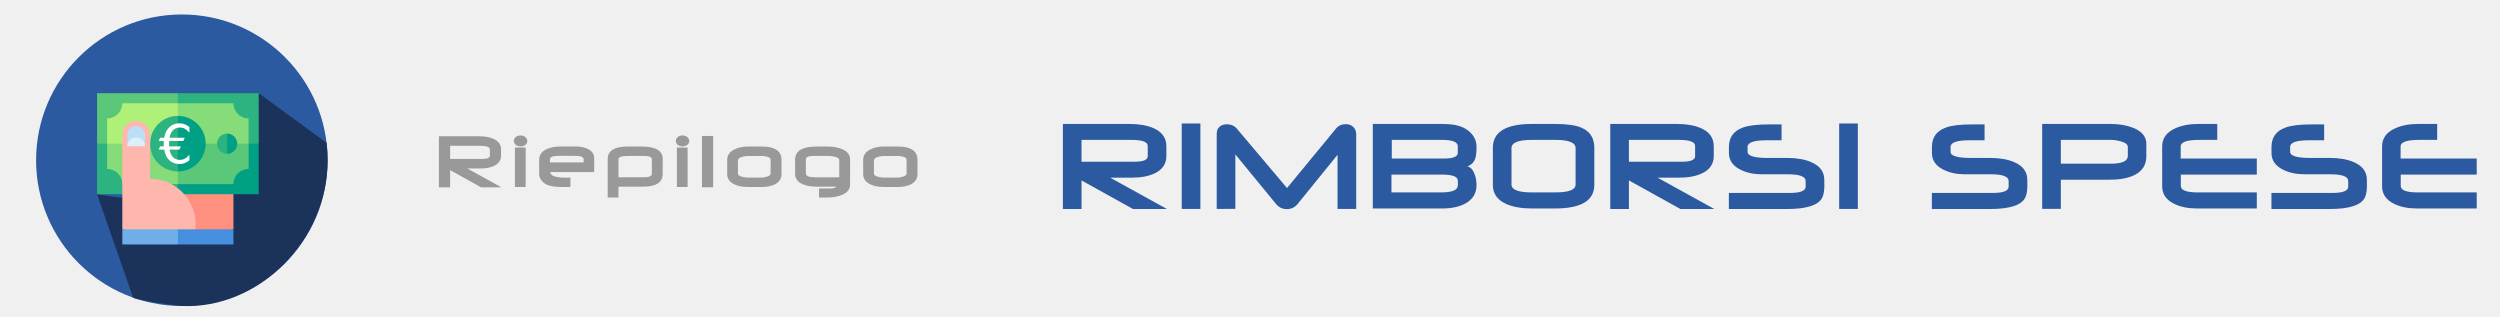
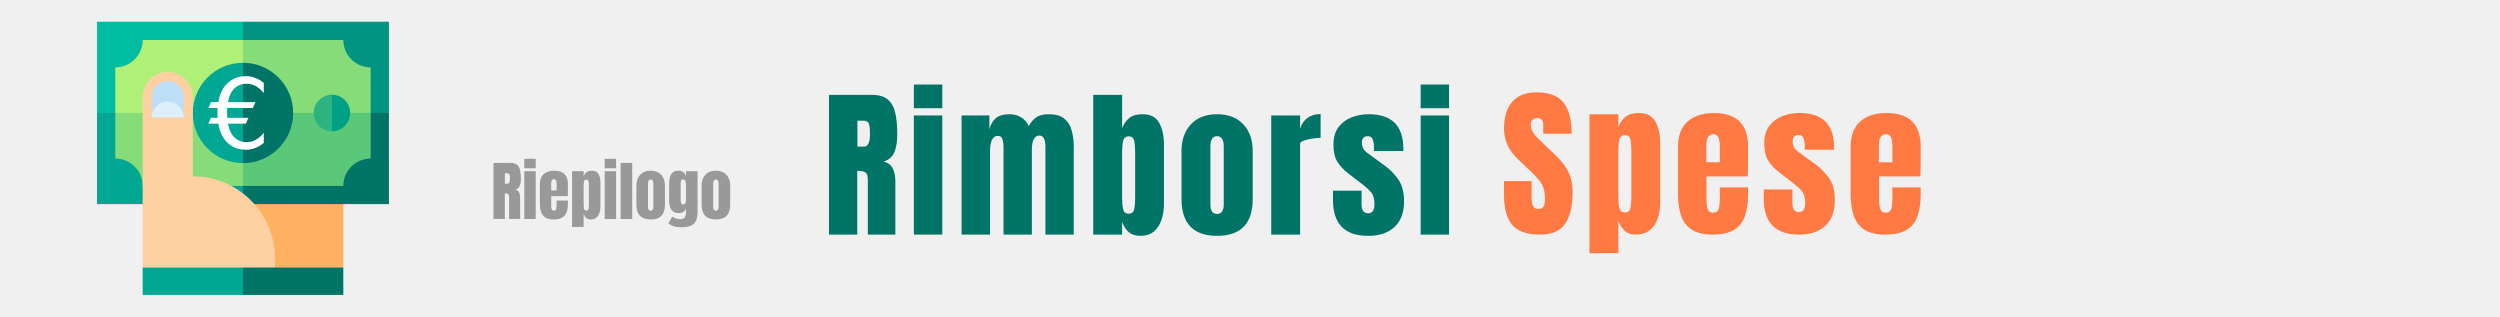
<svg xmlns="http://www.w3.org/2000/svg" version="1.1" id="Layer_1" x="0px" y="0px" viewBox="0 0 340.157 43.087" xml:space="preserve" width="90mm" height="11.4mm">
  <defs id="defs53">










	
	






		
		
		
	
	
	
</defs>
  <g id="g20">
</g>
  <g id="g22">
</g>
  <g id="g24">
</g>
  <g id="g26">
</g>
  <g id="g28">
</g>
  <g id="g30">
</g>
  <g id="g32">
</g>
  <g id="g34">
</g>
  <g id="g36">
</g>
  <g id="g38">
</g>
  <g id="g40">
</g>
  <g id="g42">
</g>
  <g id="g44">
</g>
  <g id="g46">
</g>
  <g id="g48">
</g>
  <g id="g20-0" transform="translate(-244.0268,19.04047)">
</g>
  <g id="g22-6" transform="translate(-244.0268,19.04047)">
</g>
  <g id="g24-1" transform="translate(-244.0268,19.04047)">
</g>
  <g id="g26-5" transform="translate(-244.0268,19.04047)">
</g>
  <g id="g28-5" transform="translate(-244.0268,19.04047)">
</g>
  <g id="g30-4" transform="translate(-244.0268,19.04047)">
</g>
  <g id="g32-7" transform="translate(-244.0268,19.04047)">
</g>
  <g id="g34-6" transform="translate(-244.0268,19.04047)">
</g>
  <g id="g36-5" transform="translate(-244.0268,19.04047)">
</g>
  <g id="g38-6" transform="translate(-244.0268,19.04047)">
</g>
  <g id="g40-9" transform="translate(-244.0268,19.04047)">
</g>
  <g id="g42-3" transform="translate(-244.0268,19.04047)">
</g>
  <g id="g44-7" transform="translate(-244.0268,19.04047)">
</g>
  <g id="g46-4" transform="translate(-244.0268,19.04047)">
</g>
  <g id="g48-5" transform="translate(-244.0268,19.04047)">
</g>
  <g id="g714" transform="translate(-894.2812,-113.6921)">
</g>
  <g id="g716" transform="translate(-894.2812,-113.6921)">
</g>
  <g id="g718" transform="translate(-894.2812,-113.6921)">
</g>
  <g id="g720" transform="translate(-894.2812,-113.6921)">
</g>
  <g id="g722" transform="translate(-894.2812,-113.6921)">
</g>
  <g id="g724" transform="translate(-894.2812,-113.6921)">
</g>
  <g id="g726" transform="translate(-894.2812,-113.6921)">
</g>
  <g id="g728" transform="translate(-894.2812,-113.6921)">
</g>
  <g id="g730" transform="translate(-894.2812,-113.6921)">
</g>
  <g id="g732" transform="translate(-894.2812,-113.6921)">
</g>
  <g id="g734" transform="translate(-894.2812,-113.6921)">
</g>
  <g id="g736" transform="translate(-894.2812,-113.6921)">
</g>
  <g id="g738" transform="translate(-894.2812,-113.6921)">
</g>
  <g id="g740" transform="translate(-894.2812,-113.6921)">
</g>
  <g id="g742" transform="translate(-894.2812,-113.6921)">
</g>
  <g id="g1601" transform="matrix(0.2206204,0,0,0.2206204,-168.8953,20.19844)">
</g>
  <g id="g1603" transform="matrix(0.2206204,0,0,0.2206204,-168.8953,20.19844)">
</g>
  <g id="g1605" transform="matrix(0.2206204,0,0,0.2206204,-168.8953,20.19844)">
</g>
  <g id="g1607" transform="matrix(0.2206204,0,0,0.2206204,-168.8953,20.19844)">
</g>
  <g id="g1609" transform="matrix(0.2206204,0,0,0.2206204,-168.8953,20.19844)">
</g>
  <g id="g1611" transform="matrix(0.2206204,0,0,0.2206204,-168.8953,20.19844)">
</g>
  <g id="g1613" transform="matrix(0.2206204,0,0,0.2206204,-168.8953,20.19844)">
</g>
  <g id="g1615" transform="matrix(0.2206204,0,0,0.2206204,-168.8953,20.19844)">
</g>
  <g id="g1617" transform="matrix(0.2206204,0,0,0.2206204,-168.8953,20.19844)">
</g>
  <g id="g1619" transform="matrix(0.2206204,0,0,0.2206204,-168.8953,20.19844)">
</g>
  <g id="g1621" transform="matrix(0.2206204,0,0,0.2206204,-168.8953,20.19844)">
</g>
  <g id="g1623" transform="matrix(0.2206204,0,0,0.2206204,-168.8953,20.19844)">
</g>
  <g id="g1625" transform="matrix(0.2206204,0,0,0.2206204,-168.8953,20.19844)">
</g>
  <g id="g1627" transform="matrix(0.2206204,0,0,0.2206204,-168.8953,20.19844)">
</g>
  <g id="g1629" transform="matrix(0.2206204,0,0,0.2206204,-168.8953,20.19844)">
</g>
-   <g id="g991" transform="matrix(0.3927437,0,0,0.3927437,-14.53219,1.183016)">
-     <circle style="fill:#2c5aa0;fill-opacity:1;stroke-width:0.197" cx="100" cy="52.5" r="50.5" id="circle2" />
-     <path style="fill:#1b335a;fill-opacity:1;stroke-width:0.197" d="M 150.141,46.473 126.623,29.269 c -24.049,21.291 -14.466,42.532 -56,35 l 12.48,35.82 c 1.041,0.908 15.248,2.839 16.897,2.911 26.623,1.164 50.5,-22.61 50.5,-50.5 0,-2.04 -0.124,-4.051 -0.359,-6.027 z" id="path4" />
-     <polygon style="fill:#ff9080;fill-opacity:1" points="232.626,439.657 378.435,411.27 378.435,272.7 256,272.7 " id="polygon1555" transform="matrix(0.1572265,0,0,0.1572265,58.37306,11.76916)" />
-     <polygon style="fill:#00a085" points="434.087,222.609 434.087,333.913 256,333.913 222.609,155.826 " id="polygon1557" transform="matrix(0.1572265,0,0,0.1572265,58.37306,11.76916)" />
-     <polygon style="fill:#2db37f" points="434.087,111.304 434.087,222.609 222.609,222.609 256,111.304 " id="polygon1559" transform="matrix(0.1572265,0,0,0.1572265,58.37306,11.76916)" />
-     <path style="fill:#5ac779;stroke-width:0.157" d="M 117.873,60.769 H 98.623 l -5.25,-21 29.75,7 v 8.75 c -2.9,0 -5.25,2.35 -5.25,5.25 z" id="path1561" />
-     <path style="fill:#85dc79;stroke-width:0.157" d="M 123.123,46.769 H 93.373 L 98.623,32.769 h 19.25 c 0,2.9 2.35,5.25 5.25,5.25 z" id="path1563" />
-     <polygon style="fill:#2db37f" points="222.609,155.826 77.913,222.609 77.913,333.913 256,333.913 256,311.652 " id="polygon1565" transform="matrix(0.1572265,0,0,0.1572265,58.37306,11.76916)" />
-     <polygon style="fill:#5ac779" points="256,111.304 77.913,111.304 77.913,222.609 233.739,222.609 256,133.565 " id="polygon1567" transform="matrix(0.1572265,0,0,0.1572265,58.37306,11.76916)" />
-     <path style="fill:#85dc79;stroke-width:0.157" d="M 79.373,60.769 H 98.623 V 39.769 l -24.5,7 v 8.75 c 2.9,0 5.25,2.35 5.25,5.25 z" id="path1569" />
-     <path style="fill:#aff078;stroke-width:0.157" d="M 74.123,46.769 H 98.623 V 32.769 H 79.373 c 0,2.9 -2.35,5.25 -5.25,5.25 z" id="path1571" />
-     <path style="fill:#00a085;stroke-width:0.157" d="m 98.623,37.144 -5.44,9.625 5.44,9.625 c 5.316,0 9.625,-4.309 9.625,-9.625 0,-5.316 -4.309,-9.625 -9.625,-9.625 z" id="path1573" />
-     <path style="fill:#2db37f;stroke-width:0.157" d="m 88.998,46.769 c 0,5.316 4.309,9.625 9.625,9.625 V 37.144 c -5.316,0 -9.625,4.309 -9.625,9.625 z" id="path1575" />
-     <path style="fill:#ffb7ad;fill-opacity:1;stroke-width:0.157" d="m 88.998,58.932 c 0,-7.615 0,-15.225 0,-15.225 0,-2.657 -2.155,-4.813 -4.813,-4.813 -2.657,0 -4.813,2.155 -4.813,4.813 v 32.725 l 25.375,4.907 v -6.657 c 1.6e-4,-8.699 -7.051,-15.75 -15.75,-15.75 z" id="path1577" />
-     <path style="fill:#bcdef7;stroke-width:0.157" d="m 81.123,43.644 v 4 l 3.062,-1 3.062,1 v -4.002 c 0,-1.652 -1.374,-2.998 -3.062,-2.998 -1.689,0 -3.062,1.346 -3.062,3 z" id="path1579" />
-     <path style="fill:#ddeffb;stroke-width:0.157" d="m 81.123,47.644 6.125,-0.002 c 0,-1.687 -1.374,-3.061 -3.062,-3.061 -1.689,0 -3.063,1.374 -3.063,3.062 z" id="path1581" />
-     <polygon style="fill:#458fde" points="256,444.661 378.435,444.661 378.435,411.27 256,411.27 232.626,427.965 " id="polygon1587" transform="matrix(0.1572265,0,0,0.1572265,58.37306,11.76916)" />
-     <rect x="79.373" y="76.432" style="fill:#6faee8;stroke-width:0.157" width="19.25" height="5.25" id="rect1591" />
-     <path style="fill:#00a085;stroke-width:0.157" d="m 115.686,43.269 -1.978,3.5 1.978,3.5 c 1.933,0 3.5,-1.567 3.5,-3.5 0,-1.933 -1.567,-3.5 -3.5,-3.5 z" id="path1593" />
-     <path style="fill:#2db37f;stroke-width:0.157" d="m 112.186,46.769 c 0,1.933 1.567,3.5 3.5,3.5 v -7 c -1.933,0 -3.5,1.567 -3.5,3.5 z" id="path1595" />
-     <g aria-label="€" id="text1961" style="font-size:18.667px;font-family:Neuropolitical;-inkscape-font-specification:Neuropolitical;fill:#ffffff;stroke-width:2;stroke-linecap:round;stroke-linejoin:round">
-       <path d="m 102.612,41.004 v 1.941 q -0.829,-0.957 -1.604,-1.367 -0.766,-0.41 -1.695,-0.41 -1.431,0 -2.352,0.911 -0.921,0.911 -1.212,2.616 h 5.259 l -0.501,1.121 h -4.904 q -0.018,0.219 -0.027,0.428 0,0.21 0,0.529 0,0.292 0,0.501 0.009,0.21 0.027,0.428 h 4.065 l -0.51,1.121 h -3.409 q 0.292,1.704 1.212,2.625 0.921,0.921 2.352,0.921 0.93,0 1.695,-0.41 0.775,-0.41 1.604,-1.367 v 1.923 q -0.811,0.656 -1.659,0.984 -0.839,0.328 -1.714,0.328 -2.16,0 -3.573,-1.322 -1.404,-1.322 -1.768,-3.682 h -1.923 l 0.501,-1.121 h 1.267 q 0,-0.21 -0.009,-0.419 0,-0.219 0,-0.51 0,-0.319 0,-0.529 0.009,-0.219 0.009,-0.428 h -1.768 l 0.501,-1.121 h 1.422 q 0.365,-2.342 1.777,-3.664 1.413,-1.322 3.564,-1.322 0.893,0 1.732,0.328 0.848,0.319 1.641,0.966 z" id="path2071" />
+   <g id="g20-5" transform="translate(-41.01805,-59.40669)">
+ </g>
+   <g id="g22-3" transform="translate(-41.01805,-59.40669)">
+ </g>
+   <g id="g24-5" transform="translate(-41.01805,-59.40669)">
+ </g>
+   <g id="g26-6" transform="translate(-41.01805,-59.40669)">
+ </g>
+   <g id="g28-2" transform="translate(-41.01805,-59.40669)">
+ </g>
+   <g id="g30-9" transform="translate(-41.01805,-59.40669)">
+ </g>
+   <g id="g32-1" transform="translate(-41.01805,-59.40669)">
+ </g>
+   <g id="g34-2" transform="translate(-41.01805,-59.40669)">
+ </g>
+   <g id="g36-7" transform="translate(-41.01805,-59.40669)">
+ </g>
+   <g id="g38-0" transform="translate(-41.01805,-59.40669)">
+ </g>
+   <g id="g40-93" transform="translate(-41.01805,-59.40669)">
+ </g>
+   <g id="g42-6" transform="translate(-41.01805,-59.40669)">
+ </g>
+   <g id="g44-0" transform="translate(-41.01805,-59.40669)">
+ </g>
+   <g id="g46-6" transform="translate(-41.01805,-59.40669)">
+ </g>
+   <g id="g48-2" transform="translate(-41.01805,-59.40669)">
+ </g>
+   <g id="g20-0-6" transform="translate(-285.0448,-40.36622)">
+ </g>
+   <g id="g22-6-1" transform="translate(-285.0448,-40.36622)">
+ </g>
+   <g id="g24-1-8" transform="translate(-285.0448,-40.36622)">
+ </g>
+   <g id="g26-5-7" transform="translate(-285.0448,-40.36622)">
+ </g>
+   <g id="g28-5-9" transform="translate(-285.0448,-40.36622)">
+ </g>
+   <g id="g30-4-2" transform="translate(-285.0448,-40.36622)">
+ </g>
+   <g id="g32-7-0" transform="translate(-285.0448,-40.36622)">
+ </g>
+   <g id="g34-6-2" transform="translate(-285.0448,-40.36622)">
+ </g>
+   <g id="g36-5-3" transform="translate(-285.0448,-40.36622)">
+ </g>
+   <g id="g38-6-7" transform="translate(-285.0448,-40.36622)">
+ </g>
+   <g id="g40-9-5" transform="translate(-285.0448,-40.36622)">
+ </g>
+   <g id="g42-3-9" transform="translate(-285.0448,-40.36622)">
+ </g>
+   <g id="g44-7-2" transform="translate(-285.0448,-40.36622)">
+ </g>
+   <g id="g46-4-2" transform="translate(-285.0448,-40.36622)">
+ </g>
+   <g id="g48-5-8" transform="translate(-285.0448,-40.36622)">
+ </g>
+   <g id="g714-9" transform="translate(-935.2993,-173.0988)">
+ </g>
+   <g id="g716-7" transform="translate(-935.2993,-173.0988)">
+ </g>
+   <g id="g718-3" transform="translate(-935.2993,-173.0988)">
+ </g>
+   <g id="g720-6" transform="translate(-935.2993,-173.0988)">
+ </g>
+   <g id="g722-1" transform="translate(-935.2993,-173.0988)">
+ </g>
+   <g id="g724-2" transform="translate(-935.2993,-173.0988)">
+ </g>
+   <g id="g726-9" transform="translate(-935.2993,-173.0988)">
+ </g>
+   <g id="g728-3" transform="translate(-935.2993,-173.0988)">
+ </g>
+   <g id="g730-1" transform="translate(-935.2993,-173.0988)">
+ </g>
+   <g id="g732-9" transform="translate(-935.2993,-173.0988)">
+ </g>
+   <g id="g734-4" transform="translate(-935.2993,-173.0988)">
+ </g>
+   <g id="g736-7" transform="translate(-935.2993,-173.0988)">
+ </g>
+   <g id="g738-8" transform="translate(-935.2993,-173.0988)">
+ </g>
+   <g id="g740-4" transform="translate(-935.2993,-173.0988)">
+ </g>
+   <g id="g742-5" transform="translate(-935.2993,-173.0988)">
+ </g>
+   <g id="g1601-0" transform="matrix(0.2206204,0,0,0.2206204,-209.9134,-39.20825)">
+ </g>
+   <g id="g1603-3" transform="matrix(0.2206204,0,0,0.2206204,-209.9134,-39.20825)">
+ </g>
+   <g id="g1605-6" transform="matrix(0.2206204,0,0,0.2206204,-209.9134,-39.20825)">
+ </g>
+   <g id="g1607-1" transform="matrix(0.2206204,0,0,0.2206204,-209.9134,-39.20825)">
+ </g>
+   <g id="g1609-0" transform="matrix(0.2206204,0,0,0.2206204,-209.9134,-39.20825)">
+ </g>
+   <g id="g1611-6" transform="matrix(0.2206204,0,0,0.2206204,-209.9134,-39.20825)">
+ </g>
+   <g id="g1613-3" transform="matrix(0.2206204,0,0,0.2206204,-209.9134,-39.20825)">
+ </g>
+   <g id="g1615-2" transform="matrix(0.2206204,0,0,0.2206204,-209.9134,-39.20825)">
+ </g>
+   <g id="g1617-0" transform="matrix(0.2206204,0,0,0.2206204,-209.9134,-39.20825)">
+ </g>
+   <g id="g1619-6" transform="matrix(0.2206204,0,0,0.2206204,-209.9134,-39.20825)">
+ </g>
+   <g id="g1621-1" transform="matrix(0.2206204,0,0,0.2206204,-209.9134,-39.20825)">
+ </g>
+   <g id="g1623-5" transform="matrix(0.2206204,0,0,0.2206204,-209.9134,-39.20825)">
+ </g>
+   <g id="g1625-5" transform="matrix(0.2206204,0,0,0.2206204,-209.9134,-39.20825)">
+ </g>
+   <g id="g1627-4" transform="matrix(0.2206204,0,0,0.2206204,-209.9134,-39.20825)">
+ </g>
+   <g id="g1629-7" transform="matrix(0.2206204,0,0,0.2206204,-209.9134,-39.20825)">
+ </g>
+   <g id="g1" transform="translate(0,59.65882)">
+     <path d="M 112.795,-27.742 V -46.754 h 5.833 q 1.458,0 2.204,0.67 0.745,0.659 0.994,1.858 0.259,1.188 0.259,2.798 0,1.556 -0.4,2.484 -0.389,0.929 -1.48,1.285 0.897,0.184 1.253,0.897 0.367,0.702 0.367,1.826 v 7.194 h -3.748 v -7.443 q 0,-0.832 -0.346,-1.026 -0.335,-0.205 -1.091,-0.205 v 8.674 z m 3.867,-11.969 h 0.918 q 0.789,0 0.789,-1.718 0,-1.113 -0.173,-1.458 -0.173,-0.346 -0.648,-0.346 h -0.886 z m 7.681,-5.228 v -3.219 h 3.867 v 3.219 z m 0,17.197 v -16.203 h 3.867 v 16.203 z m 6.493,0 v -16.203 h 3.781 v 1.88 q 0.259,-0.994 0.886,-1.523 0.627,-0.529 1.836,-0.529 0.972,0 1.653,0.454 0.691,0.443 0.972,1.177 0.443,-0.799 1.037,-1.21 0.605,-0.421 1.718,-0.421 1.35,0 2.074,0.583 0.735,0.573 1.015,1.599 0.292,1.015 0.292,2.355 v 11.839 h -3.856 v -11.904 q 0,-1.566 -0.799,-1.566 -0.421,0 -0.648,0.292 -0.227,0.281 -0.313,0.702 -0.086,0.421 -0.086,0.843 v 11.634 h -3.856 v -11.904 q 0,-0.508 -0.13,-1.015 -0.119,-0.508 -0.627,-0.508 -0.432,0 -0.67,0.313 -0.238,0.313 -0.324,0.778 -0.086,0.454 -0.086,0.897 v 11.439 z m 24.338,0.173 q -0.951,0 -1.545,-0.464 -0.594,-0.475 -0.951,-1.437 v 1.728 h -3.932 V -46.754 h 3.932 v 4.537 q 0.356,-0.897 0.983,-1.393 0.637,-0.508 1.815,-0.508 1.588,0 2.236,1.156 0.659,1.156 0.659,3.025 v 7.972 q 0,1.242 -0.346,2.247 -0.335,0.994 -1.048,1.577 -0.702,0.573 -1.804,0.573 z m -1.599,-3.014 q 0.616,0 0.745,-0.605 0.13,-0.605 0.13,-1.491 v -6.33 q 0,-0.897 -0.13,-1.491 -0.13,-0.605 -0.735,-0.605 -0.627,0 -0.767,0.616 -0.14,0.605 -0.14,1.48 v 6.33 q 0,0.875 0.14,1.491 0.14,0.605 0.756,0.605 z m 12.023,3.014 q -4.839,0 -4.839,-5.023 v -6.503 q 0,-2.29 1.285,-3.651 1.285,-1.372 3.554,-1.372 2.279,0 3.565,1.372 1.285,1.361 1.285,3.651 v 6.503 q 0,5.023 -4.85,5.023 z m 0,-2.981 q 0.486,0 0.691,-0.346 0.216,-0.356 0.216,-0.897 v -7.918 q 0,-1.415 -0.907,-1.415 -0.907,0 -0.907,1.415 v 7.918 q 0,0.54 0.205,0.897 0.216,0.346 0.702,0.346 z m 7.368,2.809 v -16.203 h 3.932 v 1.804 q 0.281,-0.94 0.994,-1.469 0.713,-0.529 1.793,-0.529 v 3.23 q -0.475,0 -1.134,0.108 -0.659,0.097 -1.156,0.281 -0.497,0.173 -0.497,0.389 v 12.39 z m 13.201,0.173 q -4.796,0 -4.796,-4.861 v -1.285 h 3.889 v 1.901 q 0,0.551 0.216,0.864 0.216,0.313 0.691,0.313 0.843,0 0.843,-1.264 0,-1.059 -0.443,-1.577 -0.443,-0.529 -1.08,-1.015 l -2.063,-1.588 q -0.972,-0.756 -1.48,-1.599 -0.508,-0.843 -0.508,-2.344 0,-1.393 0.659,-2.301 0.67,-0.907 1.761,-1.35 1.102,-0.443 2.376,-0.443 4.71,0 4.71,4.699 v 0.302 h -3.997 v -0.616 q 0,-0.486 -0.173,-0.94 -0.162,-0.454 -0.648,-0.454 -0.821,0 -0.821,0.864 0,0.875 0.691,1.372 l 2.398,1.75 q 1.123,0.81 1.88,1.923 0.767,1.113 0.767,2.96 0,2.29 -1.307,3.489 -1.296,1.199 -3.565,1.199 z m 7.13,-17.37 v -3.219 h 3.867 v 3.219 z m 0,17.197 v -16.203 h 3.867 v 16.203 z" id="path3" style="font-size:20.265px;font-family:Anton;-inkscape-font-specification:Anton;letter-spacing:1px;fill:#007567;fill-opacity:1;stroke-width:1.844" aria-label="Rimborsi" />
+     <path d="m 209.544,-27.735 q -2.603,0 -3.759,-1.296 -1.145,-1.296 -1.145,-4.126 v -1.858 h 3.759 v 2.376 q 0,0.659 0.194,1.037 0.205,0.367 0.702,0.367 0.519,0 0.713,-0.302 0.205,-0.302 0.205,-0.994 0,-0.875 -0.173,-1.458 -0.173,-0.594 -0.605,-1.123 -0.421,-0.54 -1.177,-1.253 l -1.707,-1.62 q -1.912,-1.804 -1.912,-4.126 0,-2.43 1.123,-3.705 1.134,-1.275 3.273,-1.275 2.614,0 3.705,1.393 1.102,1.393 1.102,4.234 h -3.867 v -1.307 q 0,-0.389 -0.227,-0.605 -0.216,-0.216 -0.594,-0.216 -0.454,0 -0.67,0.259 -0.205,0.248 -0.205,0.648 0,0.4 0.216,0.864 0.216,0.464 0.853,1.069 l 2.193,2.106 q 0.659,0.627 1.21,1.329 0.551,0.691 0.886,1.62 0.335,0.918 0.335,2.247 0,2.679 -0.994,4.202 -0.983,1.512 -3.435,1.512 z m 6.72,2.528 v -18.904 h 3.932 v 1.728 q 0.356,-0.897 0.983,-1.393 0.637,-0.508 1.815,-0.508 1.588,0 2.236,1.156 0.659,1.156 0.659,3.025 v 7.972 q 0,1.242 -0.356,2.247 -0.346,0.994 -1.102,1.577 -0.745,0.573 -1.955,0.573 -1.577,0 -2.279,-1.901 v 4.429 z m 4.85,-5.542 q 0.605,0 0.724,-0.605 0.13,-0.605 0.13,-1.491 v -6.33 q 0,-0.897 -0.13,-1.491 -0.119,-0.605 -0.724,-0.605 -0.627,0 -0.778,0.616 -0.14,0.605 -0.14,1.48 v 6.33 q 0,0.875 0.14,1.491 0.151,0.605 0.778,0.605 z m 11.872,3.014 q -1.728,0 -2.755,-0.648 -1.026,-0.648 -1.469,-1.869 -0.443,-1.221 -0.443,-2.938 v -6.514 q 0,-2.258 1.296,-3.413 1.296,-1.167 3.565,-1.167 4.667,0 4.667,4.58 v 1.177 q 0,2.139 -0.043,2.873 h -5.617 v 3.133 q 0,0.432 0.054,0.853 0.054,0.41 0.238,0.681 0.194,0.27 0.616,0.27 0.605,0 0.756,-0.519 0.151,-0.529 0.151,-1.372 v -1.556 h 3.846 v 0.918 q 0,1.815 -0.454,3.046 -0.443,1.221 -1.512,1.847 -1.059,0.616 -2.895,0.616 z m -0.821,-9.841 h 1.836 v -2.182 q 0,-0.875 -0.216,-1.253 -0.216,-0.389 -0.648,-0.389 -0.464,0 -0.724,0.367 -0.248,0.367 -0.248,1.275 z m 12.618,9.841 q -4.796,0 -4.796,-4.861 v -1.285 h 3.889 v 1.901 q 0,0.551 0.216,0.864 0.216,0.313 0.691,0.313 0.843,0 0.843,-1.264 0,-1.059 -0.443,-1.577 -0.443,-0.529 -1.08,-1.015 l -2.063,-1.588 q -0.972,-0.756 -1.48,-1.599 -0.508,-0.843 -0.508,-2.344 0,-1.393 0.659,-2.301 0.67,-0.907 1.761,-1.35 1.102,-0.443 2.376,-0.443 4.71,0 4.71,4.699 v 0.302 h -3.997 v -0.616 q 0,-0.486 -0.173,-0.94 -0.162,-0.454 -0.648,-0.454 -0.821,0 -0.821,0.864 0,0.875 0.691,1.372 l 2.398,1.75 q 1.123,0.81 1.88,1.923 0.767,1.113 0.767,2.96 0,2.29 -1.307,3.489 -1.296,1.199 -3.565,1.199 z m 11.689,0 q -1.728,0 -2.755,-0.648 -1.026,-0.648 -1.469,-1.869 -0.443,-1.221 -0.443,-2.938 v -6.514 q 0,-2.258 1.296,-3.413 1.296,-1.167 3.565,-1.167 4.667,0 4.667,4.58 v 1.177 q 0,2.139 -0.043,2.873 h -5.617 v 3.133 q 0,0.432 0.054,0.853 0.054,0.41 0.238,0.681 0.194,0.27 0.616,0.27 0.605,0 0.756,-0.519 0.151,-0.529 0.151,-1.372 v -1.556 h 3.846 v 0.918 q 0,1.815 -0.454,3.046 -0.443,1.221 -1.512,1.847 -1.059,0.616 -2.895,0.616 z m -0.821,-9.841 h 1.836 v -2.182 q 0,-0.875 -0.216,-1.253 -0.216,-0.389 -0.648,-0.389 -0.465,0 -0.724,0.367 -0.248,0.367 -0.248,1.275 z" id="path2" style="font-size:20.265px;font-family:Anton;-inkscape-font-specification:Anton;letter-spacing:1px;fill:#ff7942;stroke-width:1.844" aria-label="Spese" />
+     <g id="g3" transform="matrix(0.6025223,0,0,0.6025223,75.5348,-45.99296)">
+       <polygon style="fill:#ffb161;fill-opacity:1" points="378.435,272.7 256,272.7 232.626,439.657 378.435,411.27 " id="polygon1555-1" transform="matrix(0.1850566,0,0,0.1850566,-117.8672,-38.36839)" />
+       <polygon style="fill:#007567;fill-opacity:1" points="256,333.913 222.609,155.826 434.087,222.609 434.087,333.913 " id="polygon1557-7" transform="matrix(0.1850566,0,0,0.1850566,-117.8672,-38.36839)" />
+       <polygon style="fill:#009481;fill-opacity:1" points="222.609,222.609 256,111.304 434.087,111.304 434.087,222.609 " id="polygon1559-5" transform="matrix(0.1850566,0,0,0.1850566,-117.8672,-38.36839)" />
+       <path style="fill:#5ac779;stroke-width:0.185" d="m -47.835,19.305 h -22.657 l -6.179,-24.717 35.016,8.239 V 13.126 c -3.413,0 -6.179,2.766 -6.179,6.179 z" id="path1561-9" />
+       <path style="fill:#85dc79;stroke-width:0.185" d="m -41.656,2.827 h -35.016 l 6.179,-16.478 h 22.657 c 0,3.413 2.766,6.179 6.179,6.179 z" id="path1563-6" />
+       <polygon style="fill:#00a893;fill-opacity:1" points="77.913,333.913 256,333.913 256,311.652 222.609,155.826 77.913,222.609 " id="polygon1565-2" transform="matrix(0.1850566,0,0,0.1850566,-117.8672,-38.36839)" />
+       <polygon style="fill:#00bda2;fill-opacity:1" points="77.913,222.609 233.739,222.609 256,133.565 256,111.304 77.913,111.304 " id="polygon1567-1" transform="matrix(0.1850566,0,0,0.1850566,-117.8672,-38.36839)" />
+       <path style="fill:#85dc79;stroke-width:0.185" d="m -93.15,19.305 h 22.657 V -5.412 L -99.329,2.827 V 13.126 c 3.413,0 6.179,2.766 6.179,6.179 z" id="path1569-7" />
+       <path style="fill:#aff078;stroke-width:0.185" d="m -99.329,2.827 h 28.837 V -13.651 h -22.657 c 0,3.413 -2.766,6.179 -6.179,6.179 z" id="path1571-8" />
+       <path style="fill:#007567;fill-opacity:1;stroke-width:0.185" d="m -70.493,-8.502 -6.403,11.329 6.403,11.329 c 6.257,0 11.329,-5.072 11.329,-11.329 0,-6.257 -5.072,-11.329 -11.329,-11.329 z" id="path1573-5" />
+       <path style="fill:#00a893;fill-opacity:1;stroke-width:0.185" d="m -81.821,2.827 c 0,6.257 5.072,11.329 11.329,11.329 V -8.502 c -6.257,0 -11.329,5.072 -11.329,11.329 z" id="path1575-7" />
+       <path style="fill:#ffd0a1;fill-opacity:1;stroke-width:0.185" d="m -81.821,17.142 c 0,-8.963 0,-17.92 0,-17.92 0,-3.127 -2.537,-5.664 -5.664,-5.664 -3.128,0 -5.664,2.537 -5.664,5.664 V 37.74 l 29.866,5.775 v -7.835 c 1.89e-4,-10.238 -8.299,-18.538 -18.538,-18.538 z" id="path1577-4" />
+       <path style="fill:#bcdef7;stroke-width:0.185" d="M -91.09,-0.851 V 3.857 l 3.605,-1.177 3.605,1.177 v -4.71 c 0,-1.945 -1.617,-3.529 -3.605,-3.529 -1.988,0 -3.605,1.584 -3.605,3.531 z" id="path1579-1" />
+       <path style="fill:#ddeffb;stroke-width:0.185" d="m -91.09,3.857 7.209,-0.002 c 0,-1.986 -1.617,-3.602 -3.605,-3.602 -1.988,0 -3.605,1.617 -3.605,3.605 z" id="path1581-8" />
+       <polygon style="fill:#007567;fill-opacity:1" points="378.435,411.27 256,411.27 232.626,427.965 256,444.661 378.435,444.661 " id="polygon1587-5" transform="matrix(0.1850566,0,0,0.1850566,-117.8672,-38.36839)" />
+       <rect x="-93.15" y="37.74" style="fill:#00a893;fill-opacity:1;stroke-width:0.185" width="22.657" height="6.179" id="rect1591-9" />
+       <path style="fill:#00a085;stroke-width:0.185" d="m -50.41,-1.293 -2.328,4.12 2.328,4.12 c 2.275,0 4.12,-1.844 4.12,-4.12 0,-2.275 -1.844,-4.12 -4.12,-4.12 z" id="path1593-7" />
+       <path style="fill:#2db37f;stroke-width:0.185" d="m -54.53,2.827 c 0,2.275 1.844,4.12 4.12,4.12 v -8.239 c -2.275,0 -4.12,1.844 -4.12,4.12 z" id="path1595-5" />
+       <g aria-label="€" id="text1961-6" style="font-size:18.667px;font-family:Neuropolitical;-inkscape-font-specification:Neuropolitical;fill:#ffffff;stroke-width:2;stroke-linecap:round;stroke-linejoin:round" transform="matrix(1.177006,0,0,1.177006,-186.5726,-52.22077)">
+         <path d="m 102.612,41.004 v 1.941 q -0.829,-0.957 -1.604,-1.367 -0.766,-0.41 -1.695,-0.41 -1.431,0 -2.352,0.911 -0.921,0.911 -1.212,2.616 h 5.259 l -0.501,1.121 h -4.904 q -0.018,0.219 -0.027,0.428 0,0.21 0,0.529 0,0.292 0,0.501 0.009,0.21 0.027,0.428 h 4.065 l -0.51,1.121 h -3.409 q 0.292,1.704 1.212,2.625 0.921,0.921 2.352,0.921 0.93,0 1.695,-0.41 0.775,-0.41 1.604,-1.367 v 1.923 q -0.811,0.656 -1.659,0.984 -0.839,0.328 -1.714,0.328 -2.16,0 -3.573,-1.322 -1.404,-1.322 -1.768,-3.682 h -1.923 l 0.501,-1.121 h 1.267 q 0,-0.21 -0.009,-0.419 0,-0.219 0,-0.51 0,-0.319 0,-0.529 0.009,-0.219 0.009,-0.428 h -1.768 l 0.501,-1.121 h 1.422 q 0.365,-2.342 1.777,-3.664 1.413,-1.322 3.564,-1.322 0.893,0 1.732,0.328 0.848,0.319 1.641,0.966 z" id="path2071-3" />
+       </g>
    </g>
-   </g>
-   <path d="m 158.772,28.437 h -4.616 l -7.001,-3.887 v 3.887 h -2.538 V 16.865 h 9.017 q 1.998,0 3.284,0.558 1.782,0.765 1.782,2.484 v 1.323 q 0,1.62 -1.638,2.376 -1.224,0.567 -3.06,0.567 h -2.952 z m -2.61,-7.19 v -1.386 q 0,-0.828 -2.223,-0.828 h -6.785 v 2.97 h 7.235 q 1.773,0 1.773,-0.756 z" style="font-size:12.55px;font-family:Neuropolitical;-inkscape-font-specification:Neuropolitical;letter-spacing:0.773px;fill:#2c5aa0;stroke-width:1.975;stroke-linecap:round;stroke-linejoin:round" id="path1491" />
-   <path d="m 163.327,28.428 h -2.538 V 16.802 h 2.538 z" style="font-size:12.55px;font-family:Neuropolitical;-inkscape-font-specification:Neuropolitical;letter-spacing:0.773px;fill:#2c5aa0;stroke-width:1.975;stroke-linecap:round;stroke-linejoin:round" id="path1493" />
-   <path d="m 184.529,28.428 h -2.538 v -7.37 l -5.417,6.677 q -0.585,0.72 -1.476,0.72 -0.909,0 -1.494,-0.72 l -5.516,-6.722 v 7.406 l -2.538,0.009 V 18.188 q 0,-0.594 0.378,-0.936 0.387,-0.342 0.99,-0.342 0.873,0 1.386,0.612 l 6.812,8.063 6.65,-8.072 q 0.513,-0.621 1.35,-0.621 0.621,0 1.017,0.387 0.396,0.378 0.396,0.99 z" style="font-size:12.55px;font-family:Neuropolitical;-inkscape-font-specification:Neuropolitical;letter-spacing:0.773px;fill:#2c5aa0;stroke-width:1.975;stroke-linecap:round;stroke-linejoin:round" id="path1495" />
-   <path d="m 200.899,25.18 q 0,1.701 -1.566,2.538 -1.233,0.648 -3.096,0.648 h -9.449 V 16.865 h 9.206 q 1.413,0 2.214,0.189 1.188,0.279 1.926,1.044 0.765,0.801 0.765,1.89 0,1.071 -0.171,1.575 -0.27,0.783 -1.071,1.071 0.639,0.153 0.981,1.053 0.261,0.693 0.261,1.494 z m -2.547,-4.382 v -0.9 q 0,-0.864 -2.16,-0.864 h -6.821 v 2.538 h 7.064 q 1.917,0 1.917,-0.774 z m -2.088,2.961 h -6.938 V 26.179 h 6.749 q 2.115,0 2.259,-0.81 0.036,-0.153 0.036,-0.432 0,-0.261 -0.018,-0.405 -0.081,-0.774 -2.088,-0.774 z" style="font-size:12.55px;font-family:Neuropolitical;-inkscape-font-specification:Neuropolitical;letter-spacing:0.773px;fill:#2c5aa0;stroke-width:1.975;stroke-linecap:round;stroke-linejoin:round" id="path1497" />
-   <path d="m 216.927,25.153 q 0,3.213 -5.354,3.213 h -3.114 q -2.097,0 -3.455,-0.585 -1.881,-0.81 -1.881,-2.619 v -5.057 q 0,-3.24 5.336,-3.24 h 3.114 q 2.367,0 3.545,0.486 1.809,0.738 1.809,2.754 z m -2.547,-0.045 v -4.958 q 0,-1.116 -2.763,-1.116 h -3.168 q -2.79,0 -2.79,1.116 v 4.958 q 0,1.071 2.79,1.071 h 3.177 q 2.754,0 2.754,-1.071 z" style="font-size:12.55px;font-family:Neuropolitical;-inkscape-font-specification:Neuropolitical;letter-spacing:0.773px;fill:#2c5aa0;stroke-width:1.975;stroke-linecap:round;stroke-linejoin:round" id="path1499" />
-   <path d="m 233.253,28.437 h -4.616 l -7.001,-3.887 v 3.887 h -2.538 V 16.865 h 9.017 q 1.998,0 3.284,0.558 1.782,0.765 1.782,2.484 v 1.323 q 0,1.62 -1.638,2.376 -1.224,0.567 -3.06,0.567 h -2.952 z m -2.61,-7.19 v -1.386 q 0,-0.828 -2.223,-0.828 h -6.785 v 2.97 h 7.235 q 1.773,0 1.773,-0.756 z" style="font-size:12.55px;font-family:Neuropolitical;-inkscape-font-specification:Neuropolitical;letter-spacing:0.773px;fill:#2c5aa0;stroke-width:1.975;stroke-linecap:round;stroke-linejoin:round" id="path1501" />
-   <path d="m 248.228,25.261 q 0,1.107 -0.324,1.692 -0.81,1.485 -4.751,1.485 h -7.919 v -2.187 h 8.288 q 2.16,0 2.16,-0.855 v -0.765 q 0,-0.918 -2.448,-0.918 h -3.518 q -1.656,0 -2.898,-0.621 -1.575,-0.783 -1.575,-2.268 v -0.828 q 0,-1.953 1.89,-2.637 1.161,-0.432 3.536,-0.432 h 1.737 v 2.16 H 240.363 q -2.583,0 -2.583,0.891 v 0.675 q 0,0.837 2.727,0.837 h 2.673 q 1.917,0 3.231,0.558 1.809,0.765 1.809,2.421 0,0.126 0,0.396 0.009,0.27 0.009,0.396 z" style="font-size:12.55px;font-family:Neuropolitical;-inkscape-font-specification:Neuropolitical;letter-spacing:0.773px;fill:#2c5aa0;stroke-width:1.975;stroke-linecap:round;stroke-linejoin:round" id="path1503" />
-   <path d="m 252.783,28.428 h -2.538 V 16.802 h 2.538 z" style="font-size:12.55px;font-family:Neuropolitical;-inkscape-font-specification:Neuropolitical;letter-spacing:0.773px;fill:#2c5aa0;stroke-width:1.975;stroke-linecap:round;stroke-linejoin:round" id="path1505" />
-   <path d="m 275.849,25.261 q 0,1.107 -0.324,1.692 -0.81,1.485 -4.751,1.485 h -7.919 v -2.187 h 8.288 q 2.16,0 2.16,-0.855 v -0.765 q 0,-0.918 -2.448,-0.918 h -3.518 q -1.656,0 -2.898,-0.621 -1.575,-0.783 -1.575,-2.268 v -0.828 q 0,-1.953 1.89,-2.637 1.161,-0.432 3.536,-0.432 h 1.737 v 2.16 h -2.043 q -2.583,0 -2.583,0.891 v 0.675 q 0,0.837 2.727,0.837 h 2.673 q 1.917,0 3.231,0.558 1.809,0.765 1.809,2.421 0,0.126 0,0.396 0.009,0.27 0.009,0.396 z" style="font-size:12.55px;font-family:Neuropolitical;-inkscape-font-specification:Neuropolitical;letter-spacing:0.773px;fill:#2c5aa0;stroke-width:1.975;stroke-linecap:round;stroke-linejoin:round" id="path1507" />
-   <path d="m 292.039,21.274 q 0,1.782 -1.701,2.583 -1.26,0.594 -3.267,0.594 h -6.668 v 3.968 h -2.538 V 16.865 h 9.296 q 1.755,0 3.069,0.522 1.809,0.72 1.809,2.187 z m -2.52,-0.063 v -1.224 q 0,-0.486 -0.963,-0.756 -0.702,-0.198 -1.377,-0.198 h -6.776 v 3.24 h 6.785 q 2.331,0 2.331,-1.062 z" style="font-size:12.55px;font-family:Neuropolitical;-inkscape-font-specification:Neuropolitical;letter-spacing:0.773px;fill:#2c5aa0;stroke-width:1.975;stroke-linecap:round;stroke-linejoin:round" id="path1509" />
-   <path d="m 307.069,28.365 h -8.135 q -1.782,0 -3.078,-0.612 -1.665,-0.81 -1.665,-2.394 V 19.925 q 0,-1.638 1.728,-2.439 1.323,-0.621 3.186,-0.621 h 2.583 v 2.169 h -2.457 q -2.52,0 -2.52,0.891 v 1.647 h 10.357 v 2.187 h -10.339 v 1.53 q 0,0.891 2.295,0.891 h 8.045 z" style="font-size:12.55px;font-family:Neuropolitical;-inkscape-font-specification:Neuropolitical;letter-spacing:0.773px;fill:#2c5aa0;stroke-width:1.975;stroke-linecap:round;stroke-linejoin:round" id="path1511" />
-   <path d="m 322.053,25.261 q 0,1.107 -0.324,1.692 -0.81,1.485 -4.751,1.485 h -7.919 v -2.187 h 8.288 q 2.16,0 2.16,-0.855 v -0.765 q 0,-0.918 -2.448,-0.918 h -3.518 q -1.656,0 -2.898,-0.621 -1.575,-0.783 -1.575,-2.268 v -0.828 q 0,-1.953 1.89,-2.637 1.161,-0.432 3.536,-0.432 h 1.737 v 2.16 h -2.043 q -2.583,0 -2.583,0.891 v 0.675 q 0,0.837 2.727,0.837 h 2.673 q 1.917,0 3.231,0.558 1.809,0.765 1.809,2.421 0,0.126 0,0.396 0.009,0.27 0.009,0.396 z" style="font-size:12.55px;font-family:Neuropolitical;-inkscape-font-specification:Neuropolitical;letter-spacing:0.773px;fill:#2c5aa0;stroke-width:1.975;stroke-linecap:round;stroke-linejoin:round" id="path1513" />
-   <path d="m 336.992,28.365 h -8.135 q -1.782,0 -3.078,-0.612 -1.665,-0.81 -1.665,-2.394 V 19.925 q 0,-1.638 1.728,-2.439 1.323,-0.621 3.186,-0.621 h 2.583 v 2.169 h -2.457 q -2.52,0 -2.52,0.891 v 1.647 h 10.357 v 2.187 h -10.339 v 1.53 q 0,0.891 2.295,0.891 h 8.045 z" style="font-size:12.55px;font-family:Neuropolitical;-inkscape-font-specification:Neuropolitical;letter-spacing:0.773px;fill:#2c5aa0;stroke-width:1.975;stroke-linecap:round;stroke-linejoin:round" id="path1515" />
-   <g id="g2471">
-     <path d="m 68.217,25.485 h -2.771 l -4.203,-2.334 v 2.334 h -1.523 v -6.947 h 5.413 q 1.199,0 1.972,0.335 1.07,0.459 1.07,1.491 v 0.794 q 0,0.972 -0.983,1.426 -0.735,0.34 -1.837,0.34 h -1.772 z m -1.567,-4.316 v -0.832 q 0,-0.497 -1.334,-0.497 h -4.073 v 1.783 h 4.343 q 1.064,0 1.064,-0.454 z" id="path2434" style="font-size:11.063px;font-family:Neuropolitical;-inkscape-font-specification:Neuropolitical;letter-spacing:1.185px;fill:#999999;stroke-width:1.185;stroke-linecap:round;stroke-linejoin:round" />
-     <path d="m 71.742,19.191 q 0,0.34 -0.297,0.546 -0.259,0.184 -0.616,0.184 -0.362,0 -0.616,-0.184 -0.286,-0.211 -0.286,-0.562 0,-0.351 0.286,-0.556 0.254,-0.189 0.616,-0.189 0.357,0 0.621,0.2 0.292,0.216 0.292,0.562 z m -0.221,6.25 h -1.459 v -5.37 h 1.459 z" id="path2436" style="font-size:11.063px;font-family:Neuropolitical;-inkscape-font-specification:Neuropolitical;letter-spacing:1.185px;fill:#999999;stroke-width:1.185;stroke-linecap:round;stroke-linejoin:round" />
-     <path d="m 80.847,23.41 h -5.975 q 0,0.762 2.145,0.762 0.14,0 0.34,-0.005 0.2,-0.005 0.254,-0.005 v 1.286 h -1.064 q -1.821,0 -2.49,-0.519 -0.697,-0.535 -0.697,-1.286 v -1.907 q 0,-0.978 1.021,-1.448 0.767,-0.357 1.875,-0.357 h 2.128 q 0.929,0 1.604,0.34 0.859,0.427 0.859,1.259 z m -1.437,-1.313 V 21.676 q 0,-0.475 -1.199,-0.475 h -2.128 q -1.259,0 -1.259,0.465 v 0.432 z" id="path2438" style="font-size:11.063px;font-family:Neuropolitical;-inkscape-font-specification:Neuropolitical;letter-spacing:1.185px;fill:#999999;stroke-width:1.185;stroke-linecap:round;stroke-linejoin:round" />
-     <path d="m 90.167,23.632 q 0,1.766 -2.625,1.766 h -3.393 v 1.475 h -1.464 v -5.235 q 0,-1.702 2.766,-1.702 h 1.815 q 2.901,0 2.901,1.685 z m -1.475,0.016 v -2.01 q 0,-0.421 -1.107,-0.421 h -2.085 q -1.351,0 -1.351,0.448 v 2.458 h 3.441 q 1.102,0 1.102,-0.475 z" id="path2440" style="font-size:11.063px;font-family:Neuropolitical;-inkscape-font-specification:Neuropolitical;letter-spacing:1.185px;fill:#999999;stroke-width:1.185;stroke-linecap:round;stroke-linejoin:round" />
-     <path d="m 93.778,19.191 q 0,0.34 -0.297,0.546 -0.259,0.184 -0.616,0.184 -0.362,0 -0.616,-0.184 -0.286,-0.211 -0.286,-0.562 0,-0.351 0.286,-0.556 0.254,-0.189 0.616,-0.189 0.357,0 0.621,0.2 0.292,0.216 0.292,0.562 z m -0.221,6.25 h -1.459 v -5.37 h 1.459 z" id="path2442" style="font-size:11.063px;font-family:Neuropolitical;-inkscape-font-specification:Neuropolitical;letter-spacing:1.185px;fill:#999999;stroke-width:1.185;stroke-linecap:round;stroke-linejoin:round" />
-     <path d="m 97.033,25.479 h -1.523 v -6.98 h 1.523 z" id="path2444" style="font-size:11.063px;font-family:Neuropolitical;-inkscape-font-specification:Neuropolitical;letter-spacing:1.185px;fill:#999999;stroke-width:1.185;stroke-linecap:round;stroke-linejoin:round" />
-     <path d="m 106.332,23.67 q 0,0.962 -0.918,1.421 -0.702,0.351 -1.772,0.351 h -1.896 q -1.07,0 -1.821,-0.357 -0.983,-0.465 -0.983,-1.415 v -1.907 q 0,-0.94 0.978,-1.437 0.772,-0.389 1.821,-0.389 h 1.902 q 2.69,0 2.69,1.815 z m -1.48,-0.054 v -1.885 q 0,-0.281 -0.492,-0.411 -0.34,-0.097 -0.751,-0.097 h -1.853 q -0.394,0 -0.8,0.13 -0.551,0.167 -0.551,0.465 v 1.799 q 0,0.286 0.567,0.438 0.405,0.108 0.789,0.108 h 1.853 q 0.335,0 0.729,-0.124 0.508,-0.162 0.508,-0.421 z" id="path2446" style="font-size:11.063px;font-family:Neuropolitical;-inkscape-font-specification:Neuropolitical;letter-spacing:1.185px;fill:#999999;stroke-width:1.185;stroke-linecap:round;stroke-linejoin:round" />
-     <path d="m 115.664,25.106 q 0,0.978 -1.156,1.437 -0.832,0.33 -1.993,0.33 h -1.075 v -1.226 h 1.426 q 0.778,0 0.908,-0.248 h -2.571 q -1.178,0 -1.939,-0.313 -1.08,-0.443 -1.08,-1.448 v -1.923 q 0,-1.777 2.944,-1.777 h 1.453 q 1.161,0 1.966,0.34 1.118,0.459 1.118,1.448 z m -1.475,-0.983 v -2.35 q 0,-0.292 -0.594,-0.443 -0.421,-0.113 -0.832,-0.113 h -1.993 q -1.124,-0.011 -1.124,0.475 v 1.929 q 0,0.508 1.345,0.508 z" id="path2448" style="font-size:11.063px;font-family:Neuropolitical;-inkscape-font-specification:Neuropolitical;letter-spacing:1.185px;fill:#999999;stroke-width:1.185;stroke-linecap:round;stroke-linejoin:round" />
-     <path d="m 124.834,23.67 q 0,0.962 -0.918,1.421 -0.702,0.351 -1.772,0.351 h -1.896 q -1.07,0 -1.821,-0.357 -0.983,-0.465 -0.983,-1.415 v -1.907 q 0,-0.94 0.978,-1.437 0.772,-0.389 1.821,-0.389 h 1.902 q 2.69,0 2.69,1.815 z m -1.48,-0.054 v -1.885 q 0,-0.281 -0.492,-0.411 -0.34,-0.097 -0.751,-0.097 h -1.853 q -0.394,0 -0.8,0.13 -0.551,0.167 -0.551,0.465 v 1.799 q 0,0.286 0.567,0.438 0.405,0.108 0.789,0.108 h 1.853 q 0.335,0 0.729,-0.124 0.508,-0.162 0.508,-0.421 z" id="path2450" style="font-size:11.063px;font-family:Neuropolitical;-inkscape-font-specification:Neuropolitical;letter-spacing:1.185px;fill:#999999;stroke-width:1.185;stroke-linecap:round;stroke-linejoin:round" />
+     <path d="m 67.145,-29.866 v -7.624 h 2.339 q 0.585,0 0.884,0.269 0.299,0.264 0.399,0.745 0.104,0.476 0.104,1.122 0,0.624 -0.16,0.996 -0.156,0.373 -0.593,0.515 0.36,0.074 0.502,0.36 0.147,0.282 0.147,0.732 v 2.885 h -1.503 v -2.984 q 0,-0.334 -0.139,-0.411 -0.134,-0.082 -0.437,-0.082 v 3.478 z m 1.551,-4.799 h 0.368 q 0.316,0 0.316,-0.689 0,-0.446 -0.069,-0.585 -0.069,-0.139 -0.26,-0.139 H 68.696 Z m 2.642,-2.096 v -1.291 h 1.551 v 1.291 z m 0,6.896 v -6.497 h 1.551 v 6.497 z m 3.985,0.069 q -0.693,0 -1.105,-0.26 -0.411,-0.26 -0.589,-0.749 -0.178,-0.489 -0.178,-1.178 v -2.612 q 0,-0.905 0.52,-1.369 0.52,-0.468 1.429,-0.468 1.871,0 1.871,1.837 v 0.472 q 0,0.858 -0.017,1.152 h -2.252 v 1.256 q 0,0.173 0.022,0.342 0.022,0.165 0.095,0.273 0.078,0.108 0.247,0.108 0.243,0 0.303,-0.208 0.061,-0.212 0.061,-0.55 v -0.624 h 1.542 v 0.368 q 0,0.728 -0.182,1.222 -0.178,0.489 -0.606,0.741 -0.424,0.247 -1.161,0.247 z m -0.329,-3.946 h 0.736 v -0.875 q 0,-0.351 -0.087,-0.502 -0.087,-0.156 -0.26,-0.156 -0.186,0 -0.29,0.147 -0.1,0.147 -0.1,0.511 z m 2.842,4.96 v -7.58 h 1.577 v 0.693 q 0.143,-0.36 0.394,-0.559 0.256,-0.204 0.728,-0.204 0.637,0 0.897,0.463 0.264,0.463 0.264,1.213 v 3.197 q 0,0.498 -0.143,0.901 -0.139,0.399 -0.442,0.632 -0.299,0.23 -0.784,0.23 -0.632,0 -0.914,-0.762 v 1.776 z m 1.945,-2.222 q 0.243,0 0.29,-0.243 0.052,-0.243 0.052,-0.598 v -2.538 q 0,-0.36 -0.052,-0.598 -0.048,-0.243 -0.29,-0.243 -0.251,0 -0.312,0.247 -0.056,0.243 -0.056,0.593 v 2.538 q 0,0.351 0.056,0.598 0.061,0.243 0.312,0.243 z m 2.495,-5.757 v -1.291 h 1.551 v 1.291 z m 0,6.896 v -6.497 h 1.551 v 6.497 z m 2.166,0 v -7.624 h 1.577 v 7.624 z m 4.089,0.069 q -1.941,0 -1.941,-2.014 v -2.608 q 0,-0.918 0.515,-1.464 0.515,-0.55 1.425,-0.55 0.914,0 1.429,0.55 0.515,0.546 0.515,1.464 v 2.608 q 0,2.014 -1.945,2.014 z m 0,-1.196 q 0.195,0 0.277,-0.139 0.087,-0.143 0.087,-0.36 v -3.175 q 0,-0.567 -0.364,-0.567 -0.364,0 -0.364,0.567 v 3.175 q 0,0.217 0.082,0.36 0.087,0.139 0.282,0.139 z m 4.267,2.252 q -0.45,0 -0.775,-0.048 -0.321,-0.043 -0.576,-0.16 -0.256,-0.117 -0.511,-0.329 l 0.524,-0.897 q 0.567,0.338 1.135,0.338 0.373,0 0.554,-0.238 0.182,-0.238 0.182,-0.619 v -0.637 q -0.186,0.667 -0.992,0.667 -0.463,0 -0.749,-0.221 -0.286,-0.221 -0.416,-0.598 -0.13,-0.377 -0.13,-0.84 v -2.335 q 0,-0.524 0.113,-0.923 0.113,-0.403 0.394,-0.628 0.282,-0.225 0.788,-0.225 0.429,0 0.667,0.217 0.243,0.217 0.325,0.585 v -0.732 h 1.581 v 5.57 q 0,1.105 -0.511,1.577 -0.507,0.476 -1.603,0.476 z m 0.169,-3.093 q 0.364,0 0.364,-0.658 v -2.209 q 0,-0.178 -0.104,-0.364 -0.1,-0.186 -0.277,-0.186 -0.225,0 -0.282,0.169 -0.056,0.165 -0.056,0.381 v 2.209 q 0,0.234 0.056,0.446 0.061,0.212 0.299,0.212 z m 4.44,2.036 q -1.941,0 -1.941,-2.014 v -2.608 q 0,-0.918 0.515,-1.464 0.515,-0.55 1.425,-0.55 0.914,0 1.429,0.55 0.515,0.546 0.515,1.464 v 2.608 q 0,2.014 -1.945,2.014 z m 0,-1.196 q 0.195,0 0.277,-0.139 0.087,-0.143 0.087,-0.36 v -3.175 q 0,-0.567 -0.364,-0.567 -0.364,0 -0.364,0.567 v 3.175 q 0,0.217 0.082,0.36 0.087,0.139 0.282,0.139 z" id="path1" style="font-size:8.871px;font-family:Anton;-inkscape-font-specification:Anton;letter-spacing:0px;fill:#999999;stroke-width:0.739" aria-label="Riepilogo" />
  </g>
</svg>
